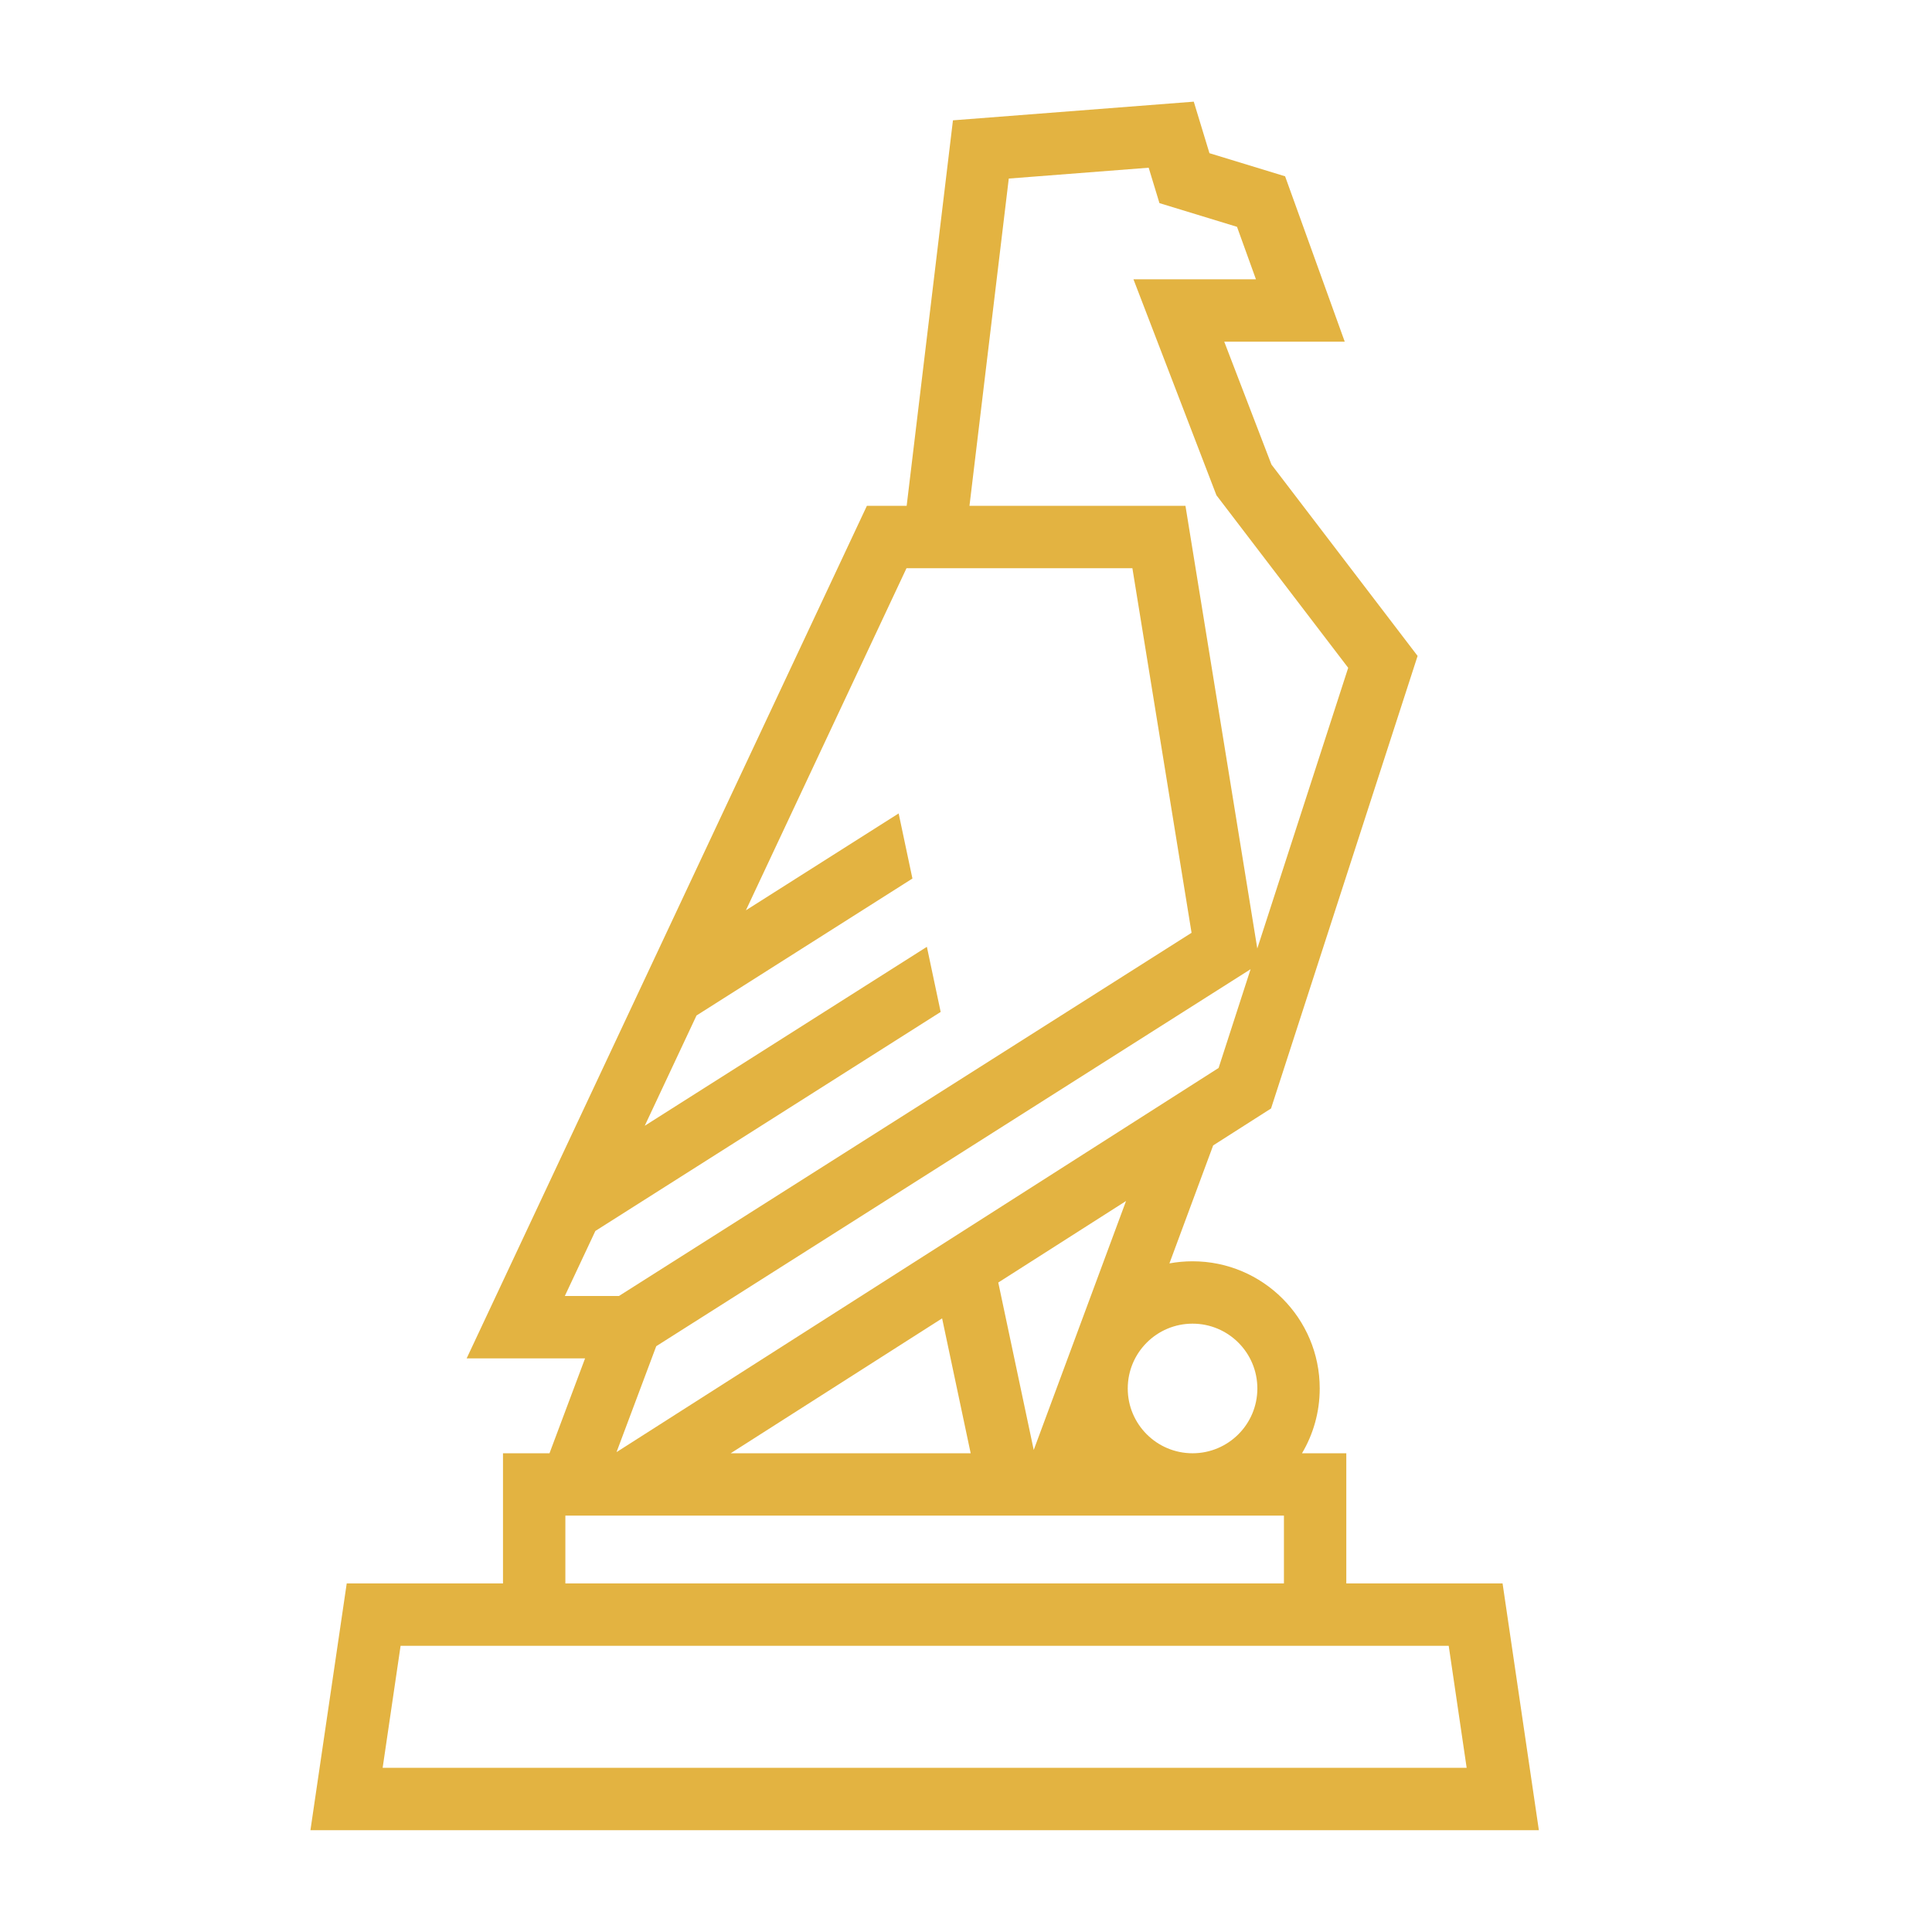
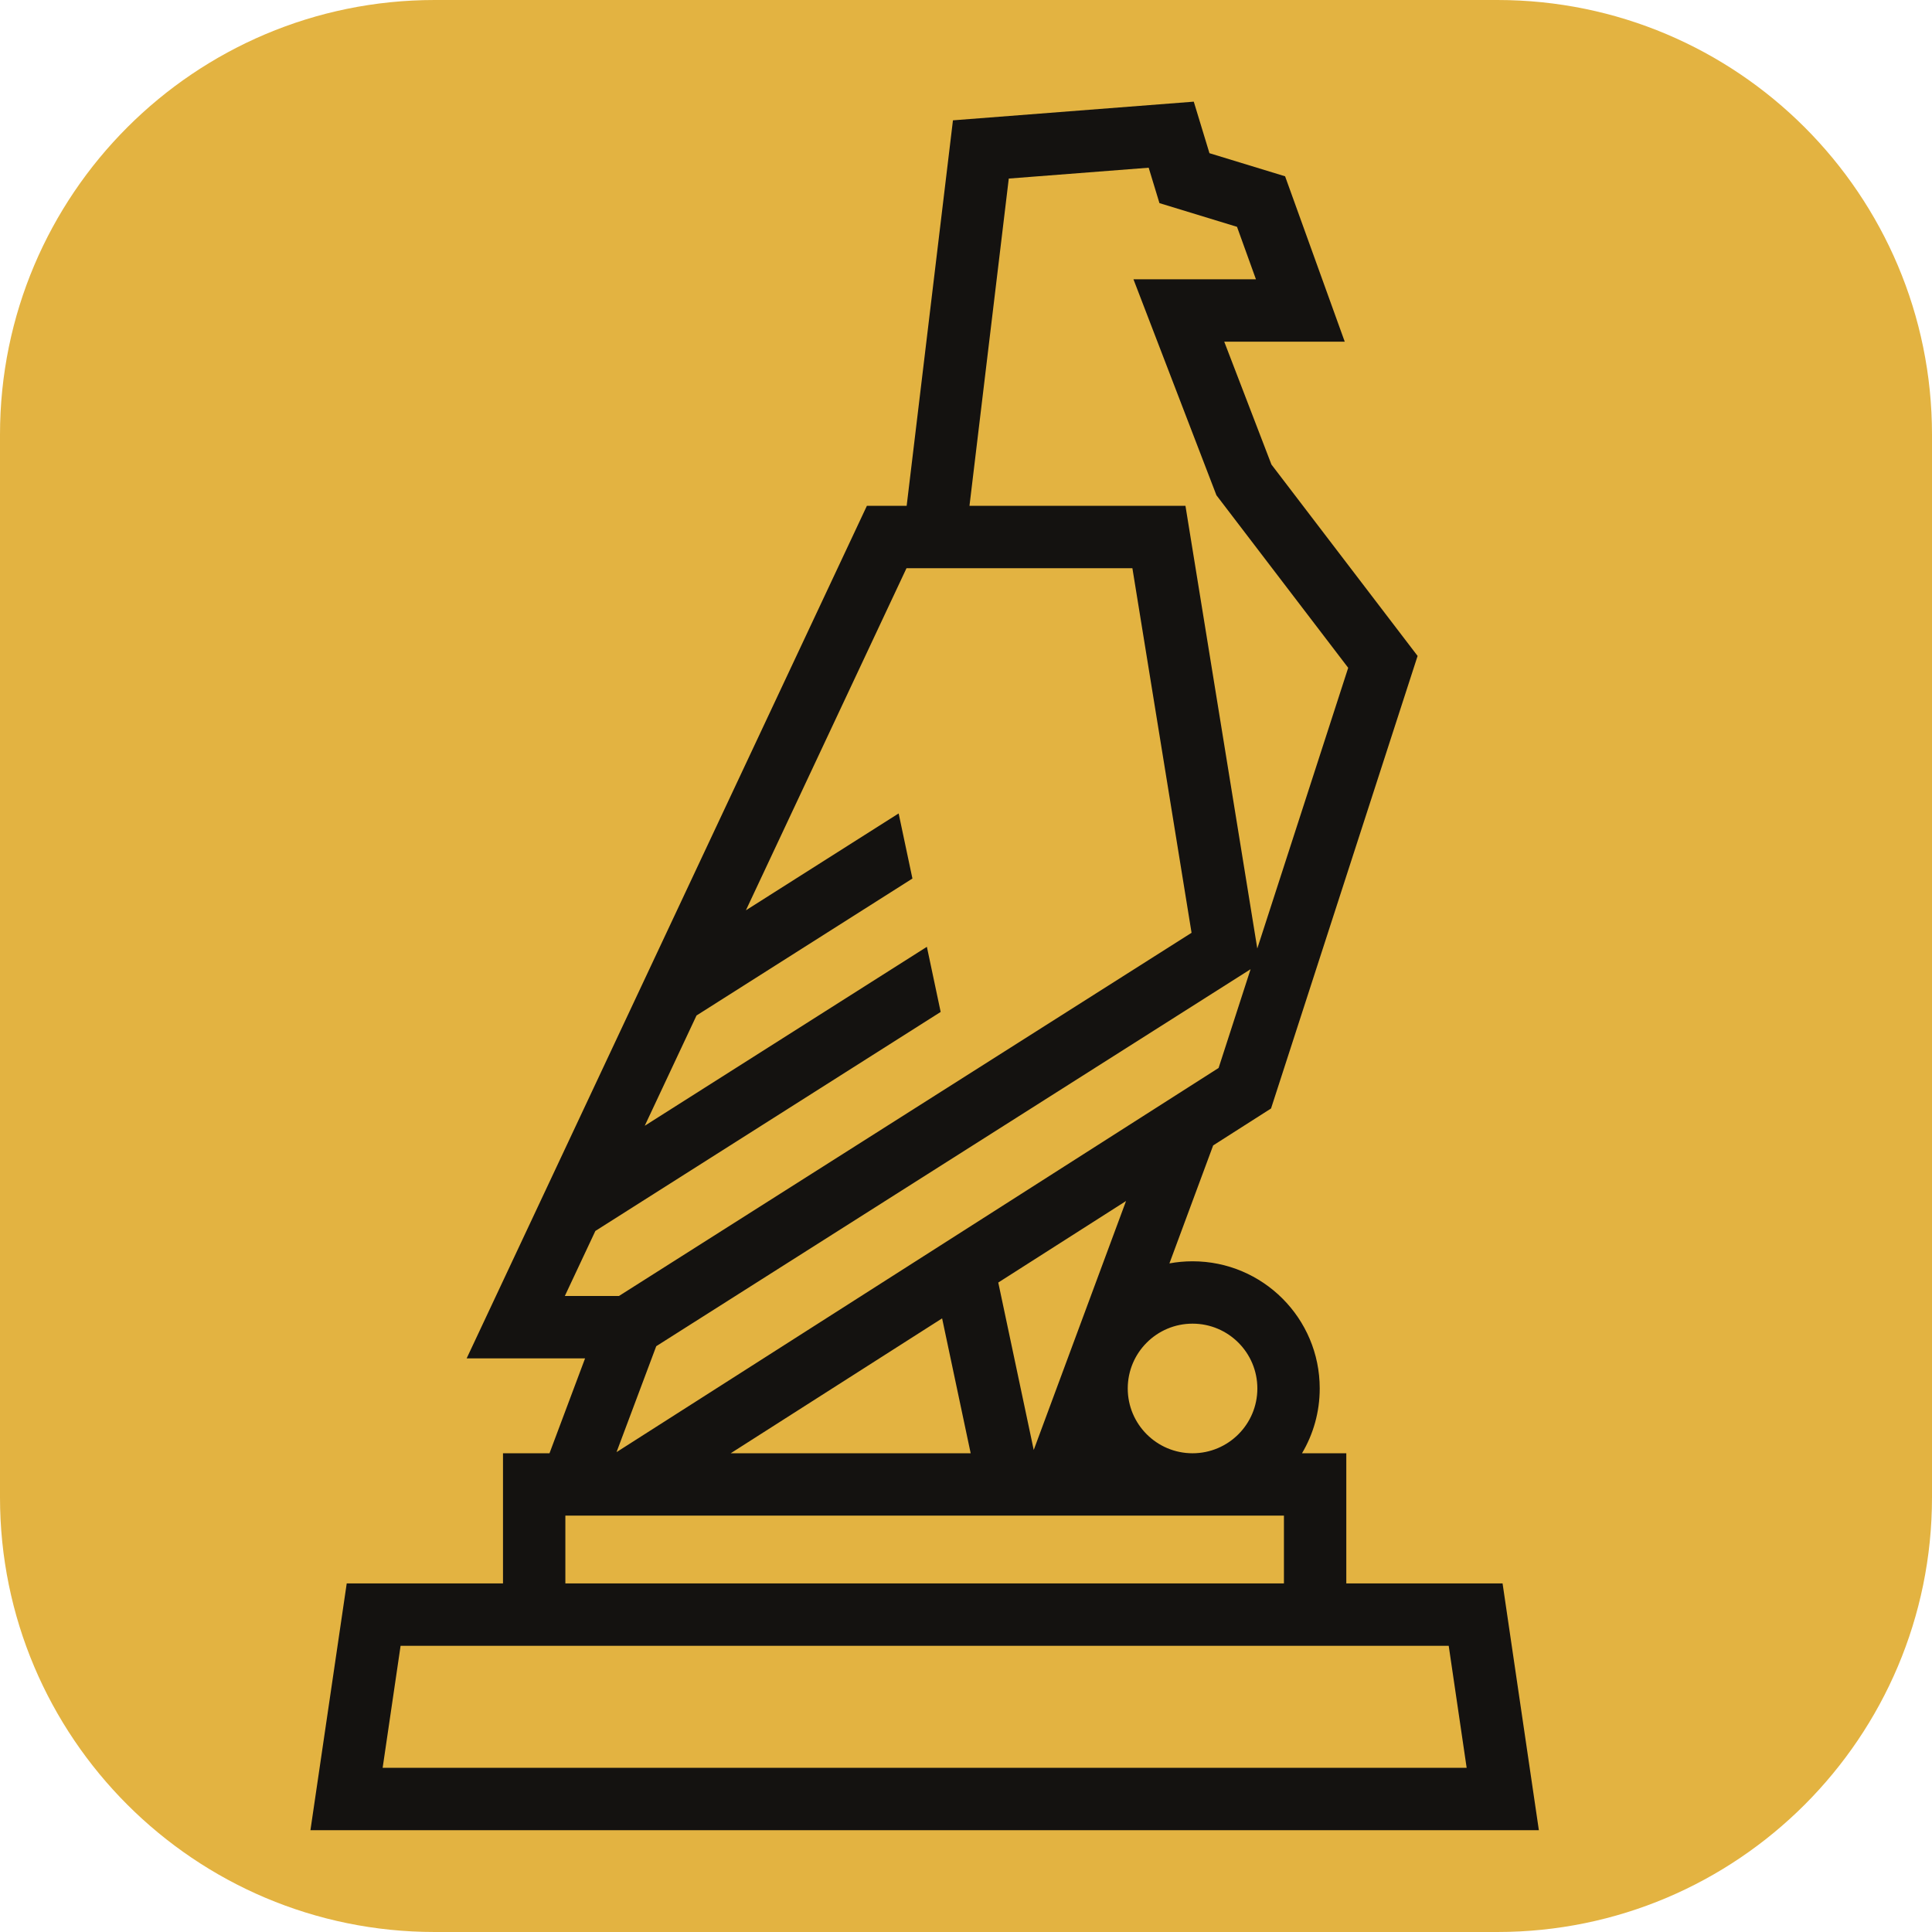
<svg xmlns="http://www.w3.org/2000/svg" viewBox="0 0 600 600">
+   <rect width="600" height="600" rx="135" fill="#e3b341" />
  <g transform="translate(96.4092, 31.572)">
-     <path fill="#e3b341" fill-rule="evenodd" d="M48.515,390.281 L85.291,390.281 L74.242,419.754 L59.801,419.754 L59.801,460.175 L11.269,460.175 L0,536.807 L381.499,536.807 L370.229,460.175 L321.696,460.175 L321.696,419.754 L307.938,419.754 C311.435,413.86 313.443,406.979 313.443,399.628 C313.443,377.816 295.761,360.133 273.949,360.133 C271.496,360.133 269.095,360.357 266.766,360.785 L280.351,324.145 L298.323,312.677 L343.839,172.135 L298.445,112.688 L283.787,74.534 L321.21,74.534 L302.689,23.18 L279.196,16.002 L274.327,0 L199.538,5.798 L185.162,125.523 L172.808,125.523 L48.515,390.281 Z M271.746,125.523 L204.67,125.523 L216.875,23.881 L260.323,20.512 L263.669,31.51 L287.758,38.87 L293.635,55.166 L255.598,55.166 L281.363,122.231 L322.286,175.823 L294.054,262.995 L271.746,125.523 Z M107.393,386.502 L291.972,269.423 L282.04,300.091 L95.168,419.333 L95.084,419.333 L107.393,386.502 Z M302.328,460.175 L302.328,439.123 L79.17,439.123 L79.17,460.175 L302.328,460.175 Z M27.998,479.544 L22.425,517.439 L359.074,517.439 L353.501,479.544 L27.998,479.544 Z M205.043,419.754 L130.515,419.754 L196.172,377.859 L205.043,419.754 Z M294.075,399.628 C294.075,410.744 285.064,419.754 273.949,419.754 C262.833,419.754 253.822,410.744 253.822,399.628 C253.822,388.513 262.833,379.502 273.949,379.502 C285.064,379.502 294.075,388.513 294.075,399.628 Z M224.625,418.732 L213.614,366.73 L253.292,341.411 L224.625,418.732 Z M255.267,144.891 L273.64,258.115 L95.81,370.912 L79.004,370.912 L88.487,350.712 L195.723,282.692 L191.442,262.471 L103.821,318.049 L119.901,283.797 L186.953,241.266 L182.672,221.045 L135.235,251.135 L185.111,144.891 L255.267,144.891 Z" />
+     <path fill="#141210" fill-rule="evenodd" d="M48.515,390.281 L85.291,390.281 L74.242,419.754 L59.801,419.754 L59.801,460.175 L11.269,460.175 L0,536.807 L381.499,536.807 L370.229,460.175 L321.696,460.175 L321.696,419.754 L307.938,419.754 C311.435,413.86 313.443,406.979 313.443,399.628 C313.443,377.816 295.761,360.133 273.949,360.133 C271.496,360.133 269.095,360.357 266.766,360.785 L280.351,324.145 L298.323,312.677 L343.839,172.135 L298.445,112.688 L283.787,74.534 L321.21,74.534 L302.689,23.18 L279.196,16.002 L274.327,0 L199.538,5.798 L185.162,125.523 L172.808,125.523 L48.515,390.281 Z M271.746,125.523 L204.67,125.523 L216.875,23.881 L260.323,20.512 L263.669,31.51 L287.758,38.87 L293.635,55.166 L255.598,55.166 L281.363,122.231 L322.286,175.823 L294.054,262.995 L271.746,125.523 Z M107.393,386.502 L291.972,269.423 L282.04,300.091 L95.168,419.333 L95.084,419.333 L107.393,386.502 Z M302.328,460.175 L302.328,439.123 L79.17,439.123 L79.17,460.175 L302.328,460.175 Z M27.998,479.544 L22.425,517.439 L359.074,517.439 L353.501,479.544 L27.998,479.544 Z M205.043,419.754 L130.515,419.754 L196.172,377.859 L205.043,419.754 Z M294.075,399.628 C294.075,410.744 285.064,419.754 273.949,419.754 C262.833,419.754 253.822,410.744 253.822,399.628 C253.822,388.513 262.833,379.502 273.949,379.502 C285.064,379.502 294.075,388.513 294.075,399.628 Z M224.625,418.732 L213.614,366.73 L253.292,341.411 L224.625,418.732 Z M255.267,144.891 L273.64,258.115 L95.81,370.912 L79.004,370.912 L88.487,350.712 L195.723,282.692 L191.442,262.471 L103.821,318.049 L119.901,283.797 L186.953,241.266 L182.672,221.045 L135.235,251.135 L185.111,144.891 L255.267,144.891 Z" />
  </g>
</svg>
